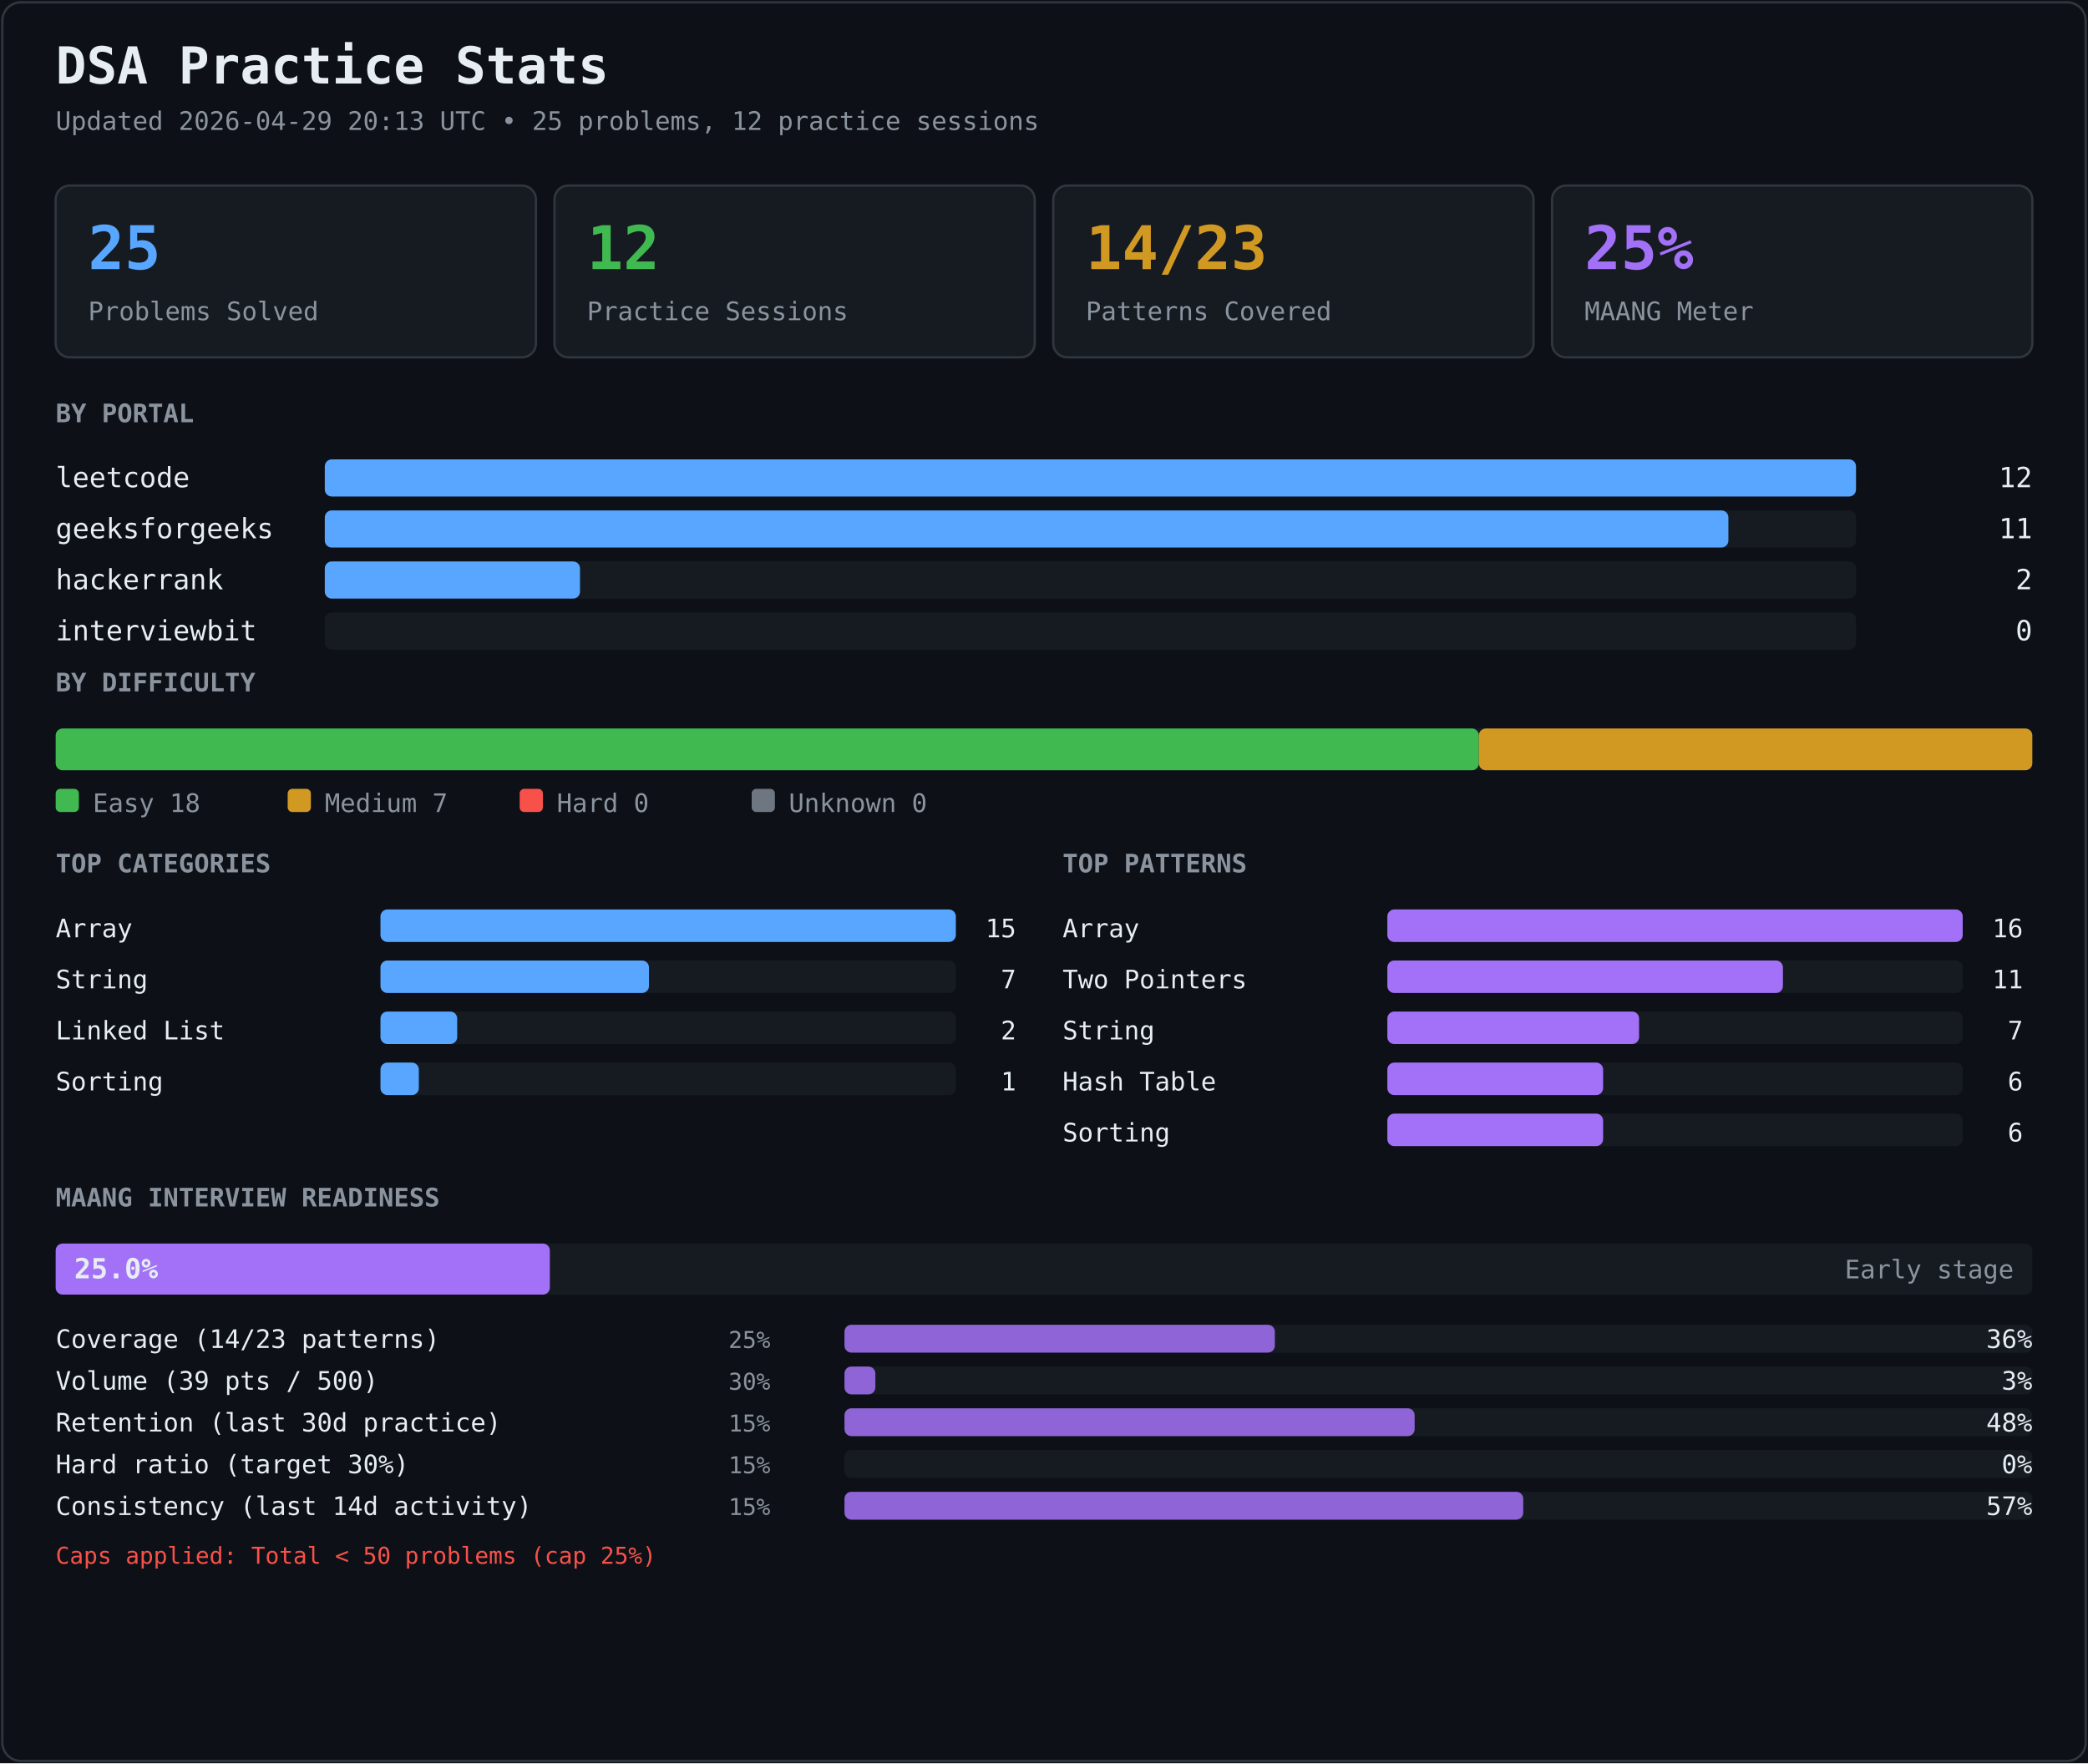
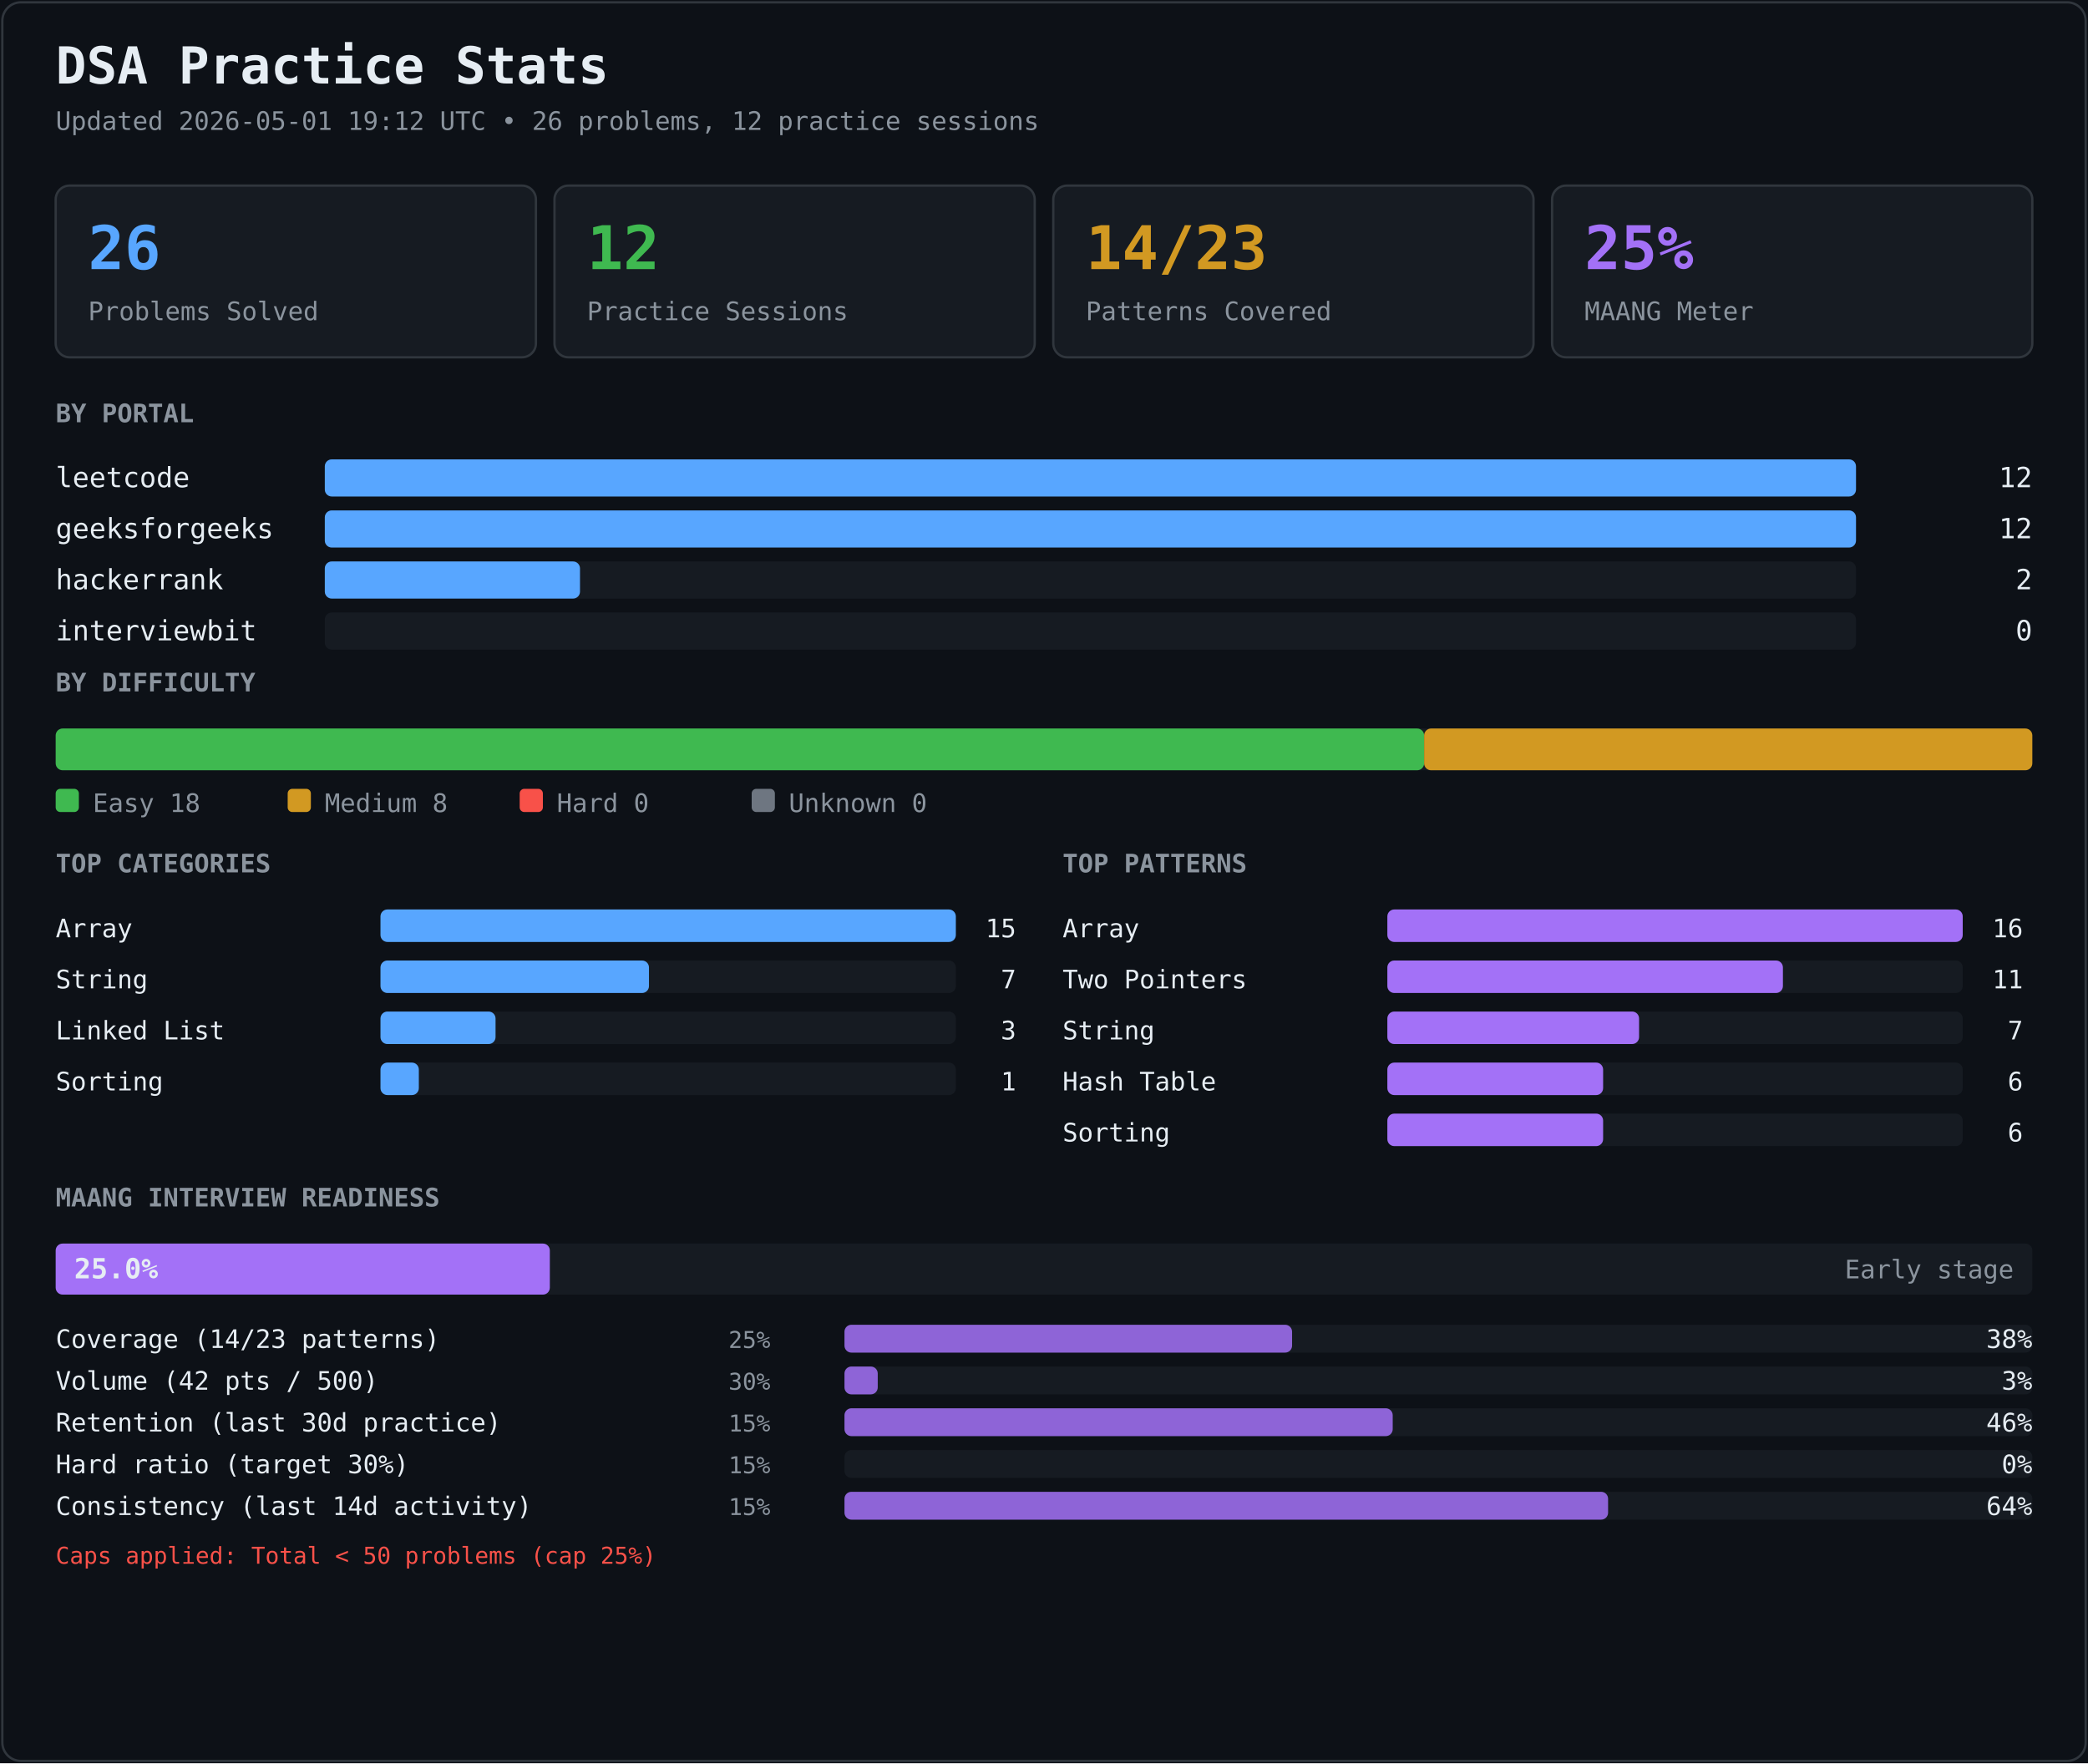
<svg xmlns="http://www.w3.org/2000/svg" width="900" height="760" viewBox="0 0 900 760">
  <rect width="900" height="760" fill="#0d1117" />
  <rect x="1" y="1" width="898" height="758" fill="none" stroke="#30363d" rx="8" />
  <text x="24" y="36" font-family="ui-monospace, SFMono-Regular, Menlo, Consolas, monospace" font-size="22" font-weight="700" fill="#e6edf3" text-anchor="start">DSA Practice Stats</text>
-   <text x="24" y="56" font-family="ui-monospace, SFMono-Regular, Menlo, Consolas, monospace" font-size="11" font-weight="400" fill="#8b949e" text-anchor="start">Updated 2026-04-29 20:13 UTC • 25 problems, 12 practice sessions</text>
+   <text x="24" y="56" font-family="ui-monospace, SFMono-Regular, Menlo, Consolas, monospace" font-size="11" font-weight="400" fill="#8b949e" text-anchor="start">Updated 2026-05-01 19:12 UTC • 26 problems, 12 practice sessions</text>
  <rect x="24" y="80" width="207" height="74" rx="6" fill="#161b22" stroke="#30363d" />
-   <text x="38" y="116" font-family="ui-monospace, SFMono-Regular, Menlo, Consolas, monospace" font-size="26" font-weight="700" fill="#58a6ff" text-anchor="start">25</text>
+   <text x="38" y="116" font-family="ui-monospace, SFMono-Regular, Menlo, Consolas, monospace" font-size="26" font-weight="700" fill="#58a6ff" text-anchor="start">26</text>
  <text x="38" y="138" font-family="ui-monospace, SFMono-Regular, Menlo, Consolas, monospace" font-size="11" font-weight="400" fill="#8b949e" text-anchor="start">Problems Solved</text>
  <rect x="239" y="80" width="207" height="74" rx="6" fill="#161b22" stroke="#30363d" />
  <text x="253" y="116" font-family="ui-monospace, SFMono-Regular, Menlo, Consolas, monospace" font-size="26" font-weight="700" fill="#3fb950" text-anchor="start">12</text>
  <text x="253" y="138" font-family="ui-monospace, SFMono-Regular, Menlo, Consolas, monospace" font-size="11" font-weight="400" fill="#8b949e" text-anchor="start">Practice Sessions</text>
  <rect x="454" y="80" width="207" height="74" rx="6" fill="#161b22" stroke="#30363d" />
  <text x="468" y="116" font-family="ui-monospace, SFMono-Regular, Menlo, Consolas, monospace" font-size="26" font-weight="700" fill="#d29922" text-anchor="start">14/23</text>
  <text x="468" y="138" font-family="ui-monospace, SFMono-Regular, Menlo, Consolas, monospace" font-size="11" font-weight="400" fill="#8b949e" text-anchor="start">Patterns Covered</text>
  <rect x="669" y="80" width="207" height="74" rx="6" fill="#161b22" stroke="#30363d" />
  <text x="683" y="116" font-family="ui-monospace, SFMono-Regular, Menlo, Consolas, monospace" font-size="26" font-weight="700" fill="#a371f7" text-anchor="start">25%</text>
  <text x="683" y="138" font-family="ui-monospace, SFMono-Regular, Menlo, Consolas, monospace" font-size="11" font-weight="400" fill="#8b949e" text-anchor="start">MAANG Meter</text>
  <text x="24" y="182" font-family="ui-monospace, SFMono-Regular, Menlo, Consolas, monospace" font-size="11" font-weight="700" fill="#8b949e" text-anchor="start">BY PORTAL</text>
  <text x="24" y="210" font-family="ui-monospace, SFMono-Regular, Menlo, Consolas, monospace" font-size="12" font-weight="400" fill="#e6edf3" text-anchor="start">leetcode</text>
  <rect x="140" y="198" width="660" height="16" rx="3" fill="#161b22" opacity="1" />
  <rect x="140" y="198" width="660" height="16" rx="3" fill="#58a6ff" opacity="1" />
  <text x="876" y="210" font-family="ui-monospace, SFMono-Regular, Menlo, Consolas, monospace" font-size="12" font-weight="400" fill="#e6edf3" text-anchor="end">12</text>
  <text x="24" y="232" font-family="ui-monospace, SFMono-Regular, Menlo, Consolas, monospace" font-size="12" font-weight="400" fill="#e6edf3" text-anchor="start">geeksforgeeks</text>
  <rect x="140" y="220" width="660" height="16" rx="3" fill="#161b22" opacity="1" />
-   <rect x="140" y="220" width="605" height="16" rx="3" fill="#58a6ff" opacity="1" />
-   <text x="876" y="232" font-family="ui-monospace, SFMono-Regular, Menlo, Consolas, monospace" font-size="12" font-weight="400" fill="#e6edf3" text-anchor="end">11</text>
+   <rect x="140" y="220" width="660" height="16" rx="3" fill="#58a6ff" opacity="1" />
+   <text x="876" y="232" font-family="ui-monospace, SFMono-Regular, Menlo, Consolas, monospace" font-size="12" font-weight="400" fill="#e6edf3" text-anchor="end">12</text>
  <text x="24" y="254" font-family="ui-monospace, SFMono-Regular, Menlo, Consolas, monospace" font-size="12" font-weight="400" fill="#e6edf3" text-anchor="start">hackerrank</text>
  <rect x="140" y="242" width="660" height="16" rx="3" fill="#161b22" opacity="1" />
  <rect x="140" y="242" width="110" height="16" rx="3" fill="#58a6ff" opacity="1" />
  <text x="876" y="254" font-family="ui-monospace, SFMono-Regular, Menlo, Consolas, monospace" font-size="12" font-weight="400" fill="#e6edf3" text-anchor="end">2</text>
  <text x="24" y="276" font-family="ui-monospace, SFMono-Regular, Menlo, Consolas, monospace" font-size="12" font-weight="400" fill="#e6edf3" text-anchor="start">interviewbit</text>
  <rect x="140" y="264" width="660" height="16" rx="3" fill="#161b22" opacity="1" />
  <text x="876" y="276" font-family="ui-monospace, SFMono-Regular, Menlo, Consolas, monospace" font-size="12" font-weight="400" fill="#e6edf3" text-anchor="end">0</text>
  <text x="24" y="298" font-family="ui-monospace, SFMono-Regular, Menlo, Consolas, monospace" font-size="11" font-weight="700" fill="#8b949e" text-anchor="start">BY DIFFICULTY</text>
  <rect x="24" y="314" width="852" height="18" rx="3" fill="#161b22" opacity="1" />
-   <rect x="24" y="314" width="613.44" height="18" rx="3" fill="#3fb950" opacity="1" />
-   <rect x="637.44" y="314" width="238.56" height="18" rx="3" fill="#d29922" opacity="1" />
+   <rect x="24" y="314" width="589.846" height="18" rx="3" fill="#3fb950" opacity="1" />
+   <rect x="613.846" y="314" width="262.154" height="18" rx="3" fill="#d29922" opacity="1" />
  <rect x="24" y="340" width="10" height="10" rx="2" fill="#3fb950" />
  <text x="40" y="350" font-family="ui-monospace, SFMono-Regular, Menlo, Consolas, monospace" font-size="11" font-weight="400" fill="#8b949e" text-anchor="start">Easy 18</text>
  <rect x="124" y="340" width="10" height="10" rx="2" fill="#d29922" />
-   <text x="140" y="350" font-family="ui-monospace, SFMono-Regular, Menlo, Consolas, monospace" font-size="11" font-weight="400" fill="#8b949e" text-anchor="start">Medium 7</text>
+   <text x="140" y="350" font-family="ui-monospace, SFMono-Regular, Menlo, Consolas, monospace" font-size="11" font-weight="400" fill="#8b949e" text-anchor="start">Medium 8</text>
  <rect x="224" y="340" width="10" height="10" rx="2" fill="#f85149" />
  <text x="240" y="350" font-family="ui-monospace, SFMono-Regular, Menlo, Consolas, monospace" font-size="11" font-weight="400" fill="#8b949e" text-anchor="start">Hard 0</text>
  <rect x="324" y="340" width="10" height="10" rx="2" fill="#6e7681" />
  <text x="340" y="350" font-family="ui-monospace, SFMono-Regular, Menlo, Consolas, monospace" font-size="11" font-weight="400" fill="#8b949e" text-anchor="start">Unknown 0</text>
  <text x="24" y="376" font-family="ui-monospace, SFMono-Regular, Menlo, Consolas, monospace" font-size="11" font-weight="700" fill="#8b949e" text-anchor="start">TOP CATEGORIES</text>
  <text x="458" y="376" font-family="ui-monospace, SFMono-Regular, Menlo, Consolas, monospace" font-size="11" font-weight="700" fill="#8b949e" text-anchor="start">TOP PATTERNS</text>
  <text x="24" y="404" font-family="ui-monospace, SFMono-Regular, Menlo, Consolas, monospace" font-size="11" font-weight="400" fill="#e6edf3" text-anchor="start">Array</text>
  <rect x="164" y="392" width="248" height="14" rx="3" fill="#161b22" opacity="1" />
  <rect x="164" y="392" width="248" height="14" rx="3" fill="#58a6ff" opacity="1" />
  <text x="438" y="404" font-family="ui-monospace, SFMono-Regular, Menlo, Consolas, monospace" font-size="11" font-weight="400" fill="#e6edf3" text-anchor="end">15</text>
  <text x="458" y="404" font-family="ui-monospace, SFMono-Regular, Menlo, Consolas, monospace" font-size="11" font-weight="400" fill="#e6edf3" text-anchor="start">Array</text>
  <rect x="598" y="392" width="248" height="14" rx="3" fill="#161b22" opacity="1" />
  <rect x="598" y="392" width="248" height="14" rx="3" fill="#a371f7" opacity="1" />
  <text x="872" y="404" font-family="ui-monospace, SFMono-Regular, Menlo, Consolas, monospace" font-size="11" font-weight="400" fill="#e6edf3" text-anchor="end">16</text>
  <text x="24" y="426" font-family="ui-monospace, SFMono-Regular, Menlo, Consolas, monospace" font-size="11" font-weight="400" fill="#e6edf3" text-anchor="start">String</text>
  <rect x="164" y="414" width="248" height="14" rx="3" fill="#161b22" opacity="1" />
  <rect x="164" y="414" width="115.733" height="14" rx="3" fill="#58a6ff" opacity="1" />
  <text x="438" y="426" font-family="ui-monospace, SFMono-Regular, Menlo, Consolas, monospace" font-size="11" font-weight="400" fill="#e6edf3" text-anchor="end">7</text>
  <text x="458" y="426" font-family="ui-monospace, SFMono-Regular, Menlo, Consolas, monospace" font-size="11" font-weight="400" fill="#e6edf3" text-anchor="start">Two Pointers</text>
  <rect x="598" y="414" width="248" height="14" rx="3" fill="#161b22" opacity="1" />
  <rect x="598" y="414" width="170.5" height="14" rx="3" fill="#a371f7" opacity="1" />
  <text x="872" y="426" font-family="ui-monospace, SFMono-Regular, Menlo, Consolas, monospace" font-size="11" font-weight="400" fill="#e6edf3" text-anchor="end">11</text>
  <text x="24" y="448" font-family="ui-monospace, SFMono-Regular, Menlo, Consolas, monospace" font-size="11" font-weight="400" fill="#e6edf3" text-anchor="start">Linked List</text>
  <rect x="164" y="436" width="248" height="14" rx="3" fill="#161b22" opacity="1" />
-   <rect x="164" y="436" width="33.067" height="14" rx="3" fill="#58a6ff" opacity="1" />
-   <text x="438" y="448" font-family="ui-monospace, SFMono-Regular, Menlo, Consolas, monospace" font-size="11" font-weight="400" fill="#e6edf3" text-anchor="end">2</text>
+   <rect x="164" y="436" width="49.6" height="14" rx="3" fill="#58a6ff" opacity="1" />
+   <text x="438" y="448" font-family="ui-monospace, SFMono-Regular, Menlo, Consolas, monospace" font-size="11" font-weight="400" fill="#e6edf3" text-anchor="end">3</text>
  <text x="458" y="448" font-family="ui-monospace, SFMono-Regular, Menlo, Consolas, monospace" font-size="11" font-weight="400" fill="#e6edf3" text-anchor="start">String</text>
  <rect x="598" y="436" width="248" height="14" rx="3" fill="#161b22" opacity="1" />
  <rect x="598" y="436" width="108.5" height="14" rx="3" fill="#a371f7" opacity="1" />
  <text x="872" y="448" font-family="ui-monospace, SFMono-Regular, Menlo, Consolas, monospace" font-size="11" font-weight="400" fill="#e6edf3" text-anchor="end">7</text>
  <text x="24" y="470" font-family="ui-monospace, SFMono-Regular, Menlo, Consolas, monospace" font-size="11" font-weight="400" fill="#e6edf3" text-anchor="start">Sorting</text>
  <rect x="164" y="458" width="248" height="14" rx="3" fill="#161b22" opacity="1" />
  <rect x="164" y="458" width="16.533" height="14" rx="3" fill="#58a6ff" opacity="1" />
  <text x="438" y="470" font-family="ui-monospace, SFMono-Regular, Menlo, Consolas, monospace" font-size="11" font-weight="400" fill="#e6edf3" text-anchor="end">1</text>
  <text x="458" y="470" font-family="ui-monospace, SFMono-Regular, Menlo, Consolas, monospace" font-size="11" font-weight="400" fill="#e6edf3" text-anchor="start">Hash Table</text>
  <rect x="598" y="458" width="248" height="14" rx="3" fill="#161b22" opacity="1" />
  <rect x="598" y="458" width="93" height="14" rx="3" fill="#a371f7" opacity="1" />
  <text x="872" y="470" font-family="ui-monospace, SFMono-Regular, Menlo, Consolas, monospace" font-size="11" font-weight="400" fill="#e6edf3" text-anchor="end">6</text>
  <text x="458" y="492" font-family="ui-monospace, SFMono-Regular, Menlo, Consolas, monospace" font-size="11" font-weight="400" fill="#e6edf3" text-anchor="start">Sorting</text>
  <rect x="598" y="480" width="248" height="14" rx="3" fill="#161b22" opacity="1" />
  <rect x="598" y="480" width="93" height="14" rx="3" fill="#a371f7" opacity="1" />
  <text x="872" y="492" font-family="ui-monospace, SFMono-Regular, Menlo, Consolas, monospace" font-size="11" font-weight="400" fill="#e6edf3" text-anchor="end">6</text>
  <text x="24" y="520" font-family="ui-monospace, SFMono-Regular, Menlo, Consolas, monospace" font-size="11" font-weight="700" fill="#8b949e" text-anchor="start">MAANG INTERVIEW READINESS</text>
  <rect x="24" y="536" width="852" height="22" rx="3" fill="#161b22" opacity="1" />
  <rect x="24" y="536" width="213" height="22" rx="3" fill="#a371f7" opacity="1" />
  <text x="32" y="551" font-family="ui-monospace, SFMono-Regular, Menlo, Consolas, monospace" font-size="12" font-weight="700" fill="#e6edf3" text-anchor="start">25.0%</text>
  <text x="868" y="551" font-family="ui-monospace, SFMono-Regular, Menlo, Consolas, monospace" font-size="11" font-weight="400" fill="#8b949e" text-anchor="end">Early stage</text>
  <text x="24" y="581" font-family="ui-monospace, SFMono-Regular, Menlo, Consolas, monospace" font-size="11" font-weight="400" fill="#e6edf3" text-anchor="start">Coverage (14/23 patterns)</text>
  <text x="314" y="581" font-family="ui-monospace, SFMono-Regular, Menlo, Consolas, monospace" font-size="10" font-weight="400" fill="#8b949e" text-anchor="start">25%</text>
  <rect x="364" y="571" width="512" height="12" rx="3" fill="#161b22" opacity="1" />
-   <rect x="364" y="571" width="185.507" height="12" rx="3" fill="#a371f7" opacity="0.85" />
-   <text x="876" y="581" font-family="ui-monospace, SFMono-Regular, Menlo, Consolas, monospace" font-size="11" font-weight="400" fill="#e6edf3" text-anchor="end">36%</text>
-   <text x="24" y="599" font-family="ui-monospace, SFMono-Regular, Menlo, Consolas, monospace" font-size="11" font-weight="400" fill="#e6edf3" text-anchor="start">Volume (39 pts / 500)</text>
+   <rect x="364" y="571" width="192.928" height="12" rx="3" fill="#a371f7" opacity="0.85" />
+   <text x="876" y="581" font-family="ui-monospace, SFMono-Regular, Menlo, Consolas, monospace" font-size="11" font-weight="400" fill="#e6edf3" text-anchor="end">38%</text>
+   <text x="24" y="599" font-family="ui-monospace, SFMono-Regular, Menlo, Consolas, monospace" font-size="11" font-weight="400" fill="#e6edf3" text-anchor="start">Volume (42 pts / 500)</text>
  <text x="314" y="599" font-family="ui-monospace, SFMono-Regular, Menlo, Consolas, monospace" font-size="10" font-weight="400" fill="#8b949e" text-anchor="start">30%</text>
  <rect x="364" y="589" width="512" height="12" rx="3" fill="#161b22" opacity="1" />
-   <rect x="364" y="589" width="13.312" height="12" rx="3" fill="#a371f7" opacity="0.85" />
+   <rect x="364" y="589" width="14.336" height="12" rx="3" fill="#a371f7" opacity="0.85" />
  <text x="876" y="599" font-family="ui-monospace, SFMono-Regular, Menlo, Consolas, monospace" font-size="11" font-weight="400" fill="#e6edf3" text-anchor="end">3%</text>
  <text x="24" y="617" font-family="ui-monospace, SFMono-Regular, Menlo, Consolas, monospace" font-size="11" font-weight="400" fill="#e6edf3" text-anchor="start">Retention (last 30d practice)</text>
  <text x="314" y="617" font-family="ui-monospace, SFMono-Regular, Menlo, Consolas, monospace" font-size="10" font-weight="400" fill="#8b949e" text-anchor="start">15%</text>
  <rect x="364" y="607" width="512" height="12" rx="3" fill="#161b22" opacity="1" />
-   <rect x="364" y="607" width="245.76" height="12" rx="3" fill="#a371f7" opacity="0.85" />
-   <text x="876" y="617" font-family="ui-monospace, SFMono-Regular, Menlo, Consolas, monospace" font-size="11" font-weight="400" fill="#e6edf3" text-anchor="end">48%</text>
+   <rect x="364" y="607" width="236.308" height="12" rx="3" fill="#a371f7" opacity="0.85" />
+   <text x="876" y="617" font-family="ui-monospace, SFMono-Regular, Menlo, Consolas, monospace" font-size="11" font-weight="400" fill="#e6edf3" text-anchor="end">46%</text>
  <text x="24" y="635" font-family="ui-monospace, SFMono-Regular, Menlo, Consolas, monospace" font-size="11" font-weight="400" fill="#e6edf3" text-anchor="start">Hard ratio (target 30%)</text>
  <text x="314" y="635" font-family="ui-monospace, SFMono-Regular, Menlo, Consolas, monospace" font-size="10" font-weight="400" fill="#8b949e" text-anchor="start">15%</text>
  <rect x="364" y="625" width="512" height="12" rx="3" fill="#161b22" opacity="1" />
  <rect x="364" y="625" width="0" height="12" rx="3" fill="#a371f7" opacity="0.85" />
  <text x="876" y="635" font-family="ui-monospace, SFMono-Regular, Menlo, Consolas, monospace" font-size="11" font-weight="400" fill="#e6edf3" text-anchor="end">0%</text>
  <text x="24" y="653" font-family="ui-monospace, SFMono-Regular, Menlo, Consolas, monospace" font-size="11" font-weight="400" fill="#e6edf3" text-anchor="start">Consistency (last 14d activity)</text>
  <text x="314" y="653" font-family="ui-monospace, SFMono-Regular, Menlo, Consolas, monospace" font-size="10" font-weight="400" fill="#8b949e" text-anchor="start">15%</text>
  <rect x="364" y="643" width="512" height="12" rx="3" fill="#161b22" opacity="1" />
-   <rect x="364" y="643" width="292.571" height="12" rx="3" fill="#a371f7" opacity="0.85" />
-   <text x="876" y="653" font-family="ui-monospace, SFMono-Regular, Menlo, Consolas, monospace" font-size="11" font-weight="400" fill="#e6edf3" text-anchor="end">57%</text>
+   <rect x="364" y="643" width="329.143" height="12" rx="3" fill="#a371f7" opacity="0.85" />
+   <text x="876" y="653" font-family="ui-monospace, SFMono-Regular, Menlo, Consolas, monospace" font-size="11" font-weight="400" fill="#e6edf3" text-anchor="end">64%</text>
  <text x="24" y="674" font-family="ui-monospace, SFMono-Regular, Menlo, Consolas, monospace" font-size="10" font-weight="400" fill="#f85149" text-anchor="start">Caps applied: Total &lt; 50 problems (cap 25%)</text>
</svg>
